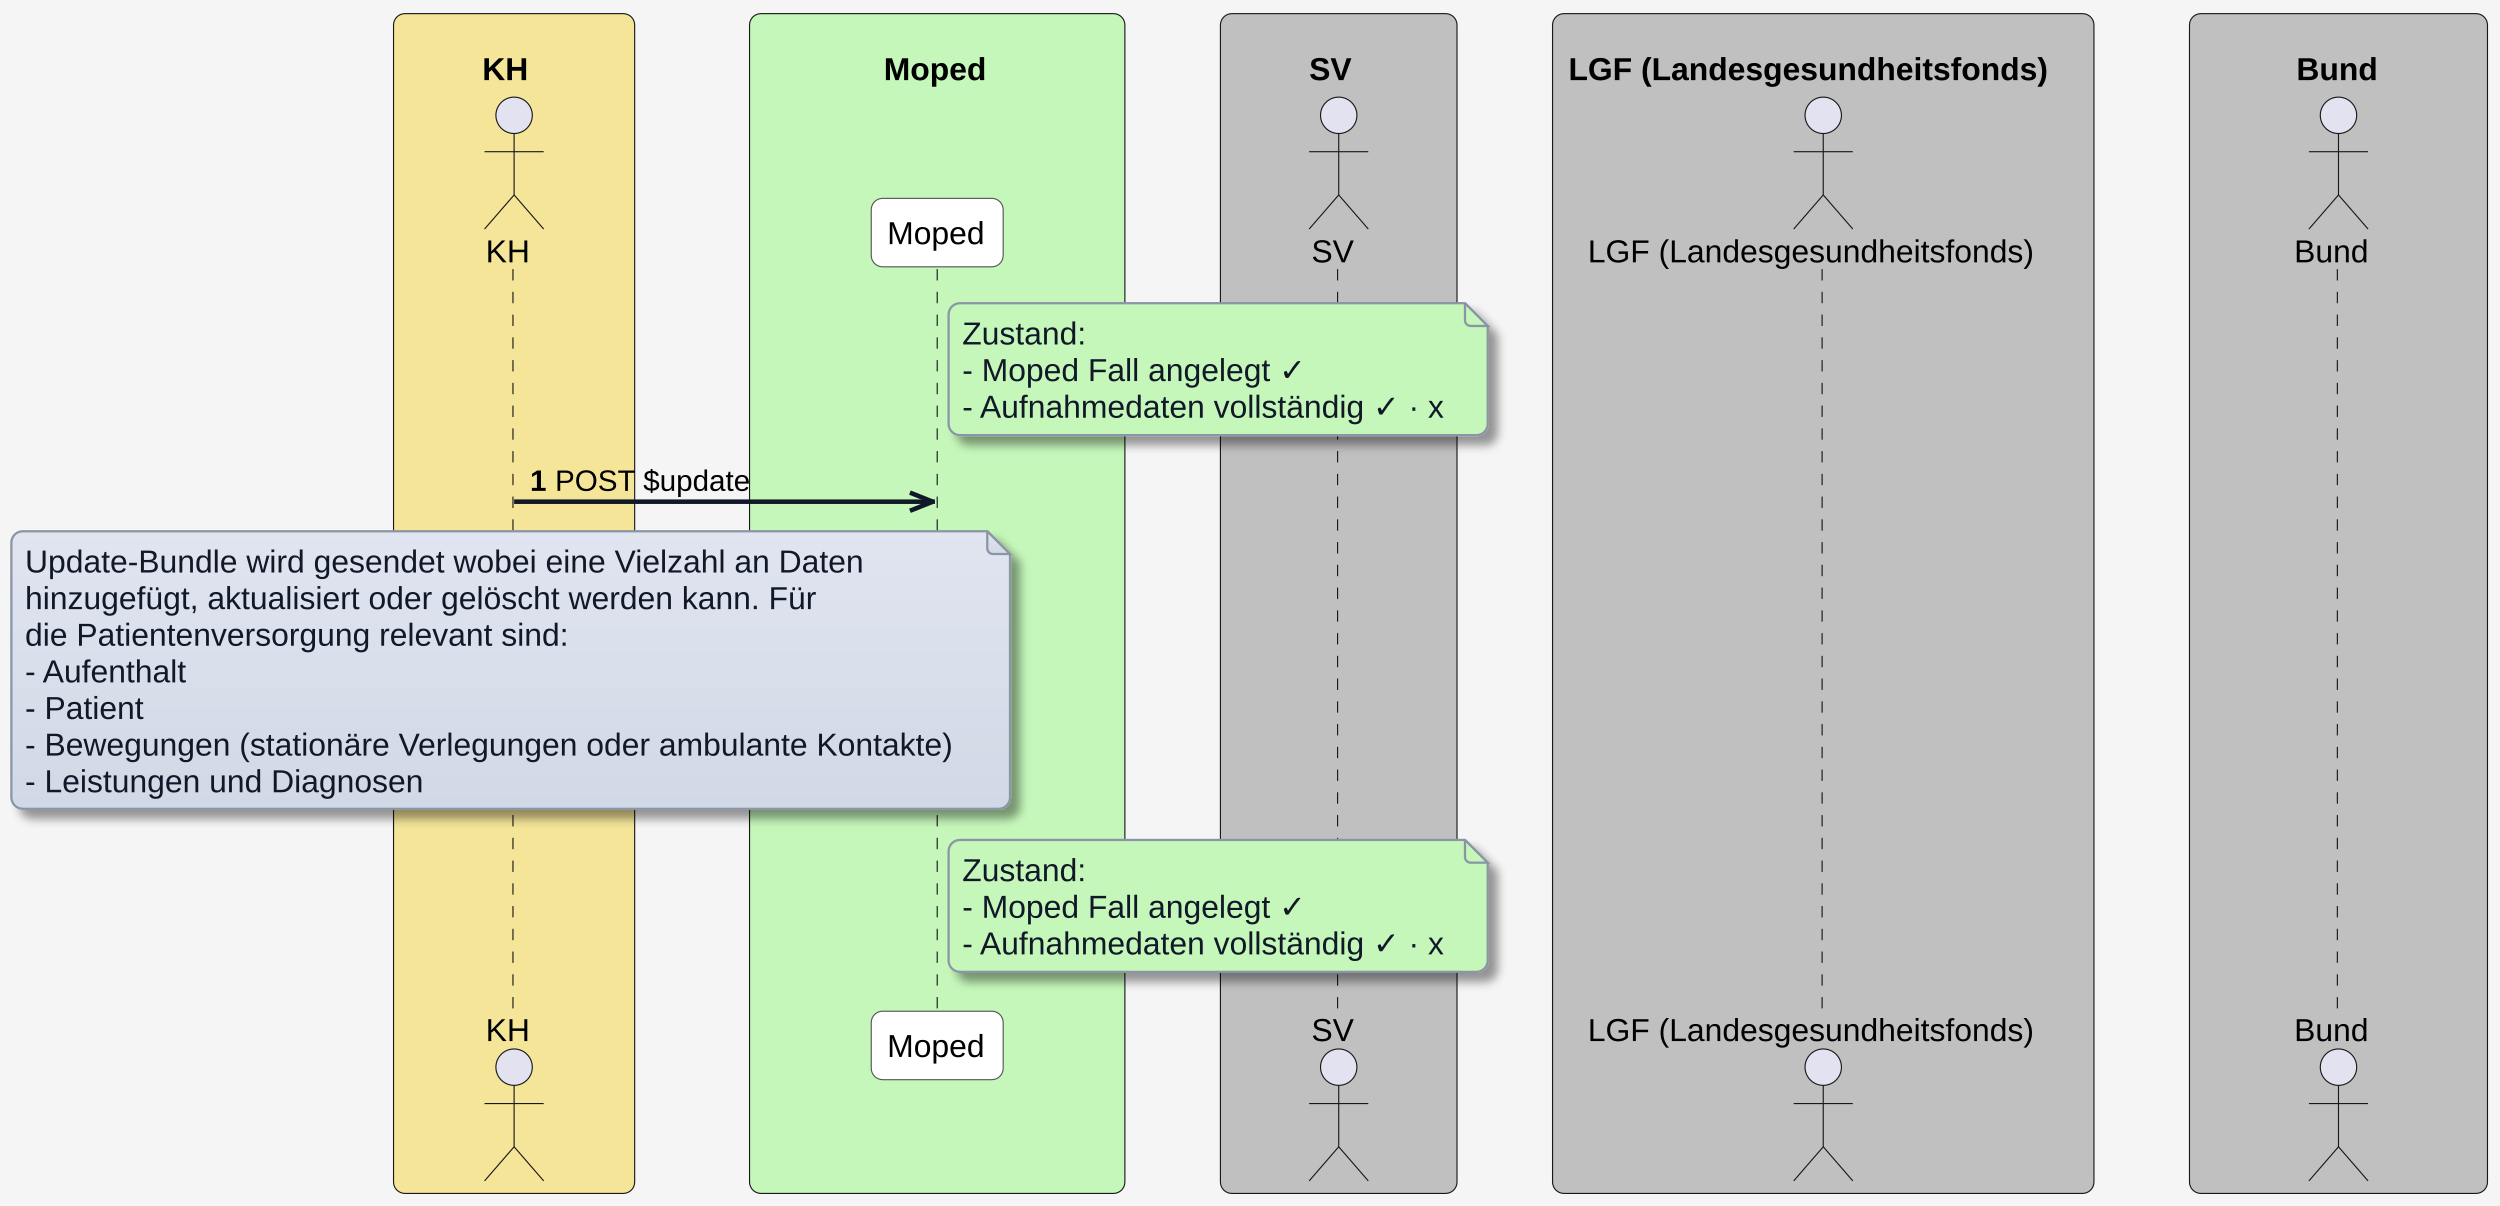
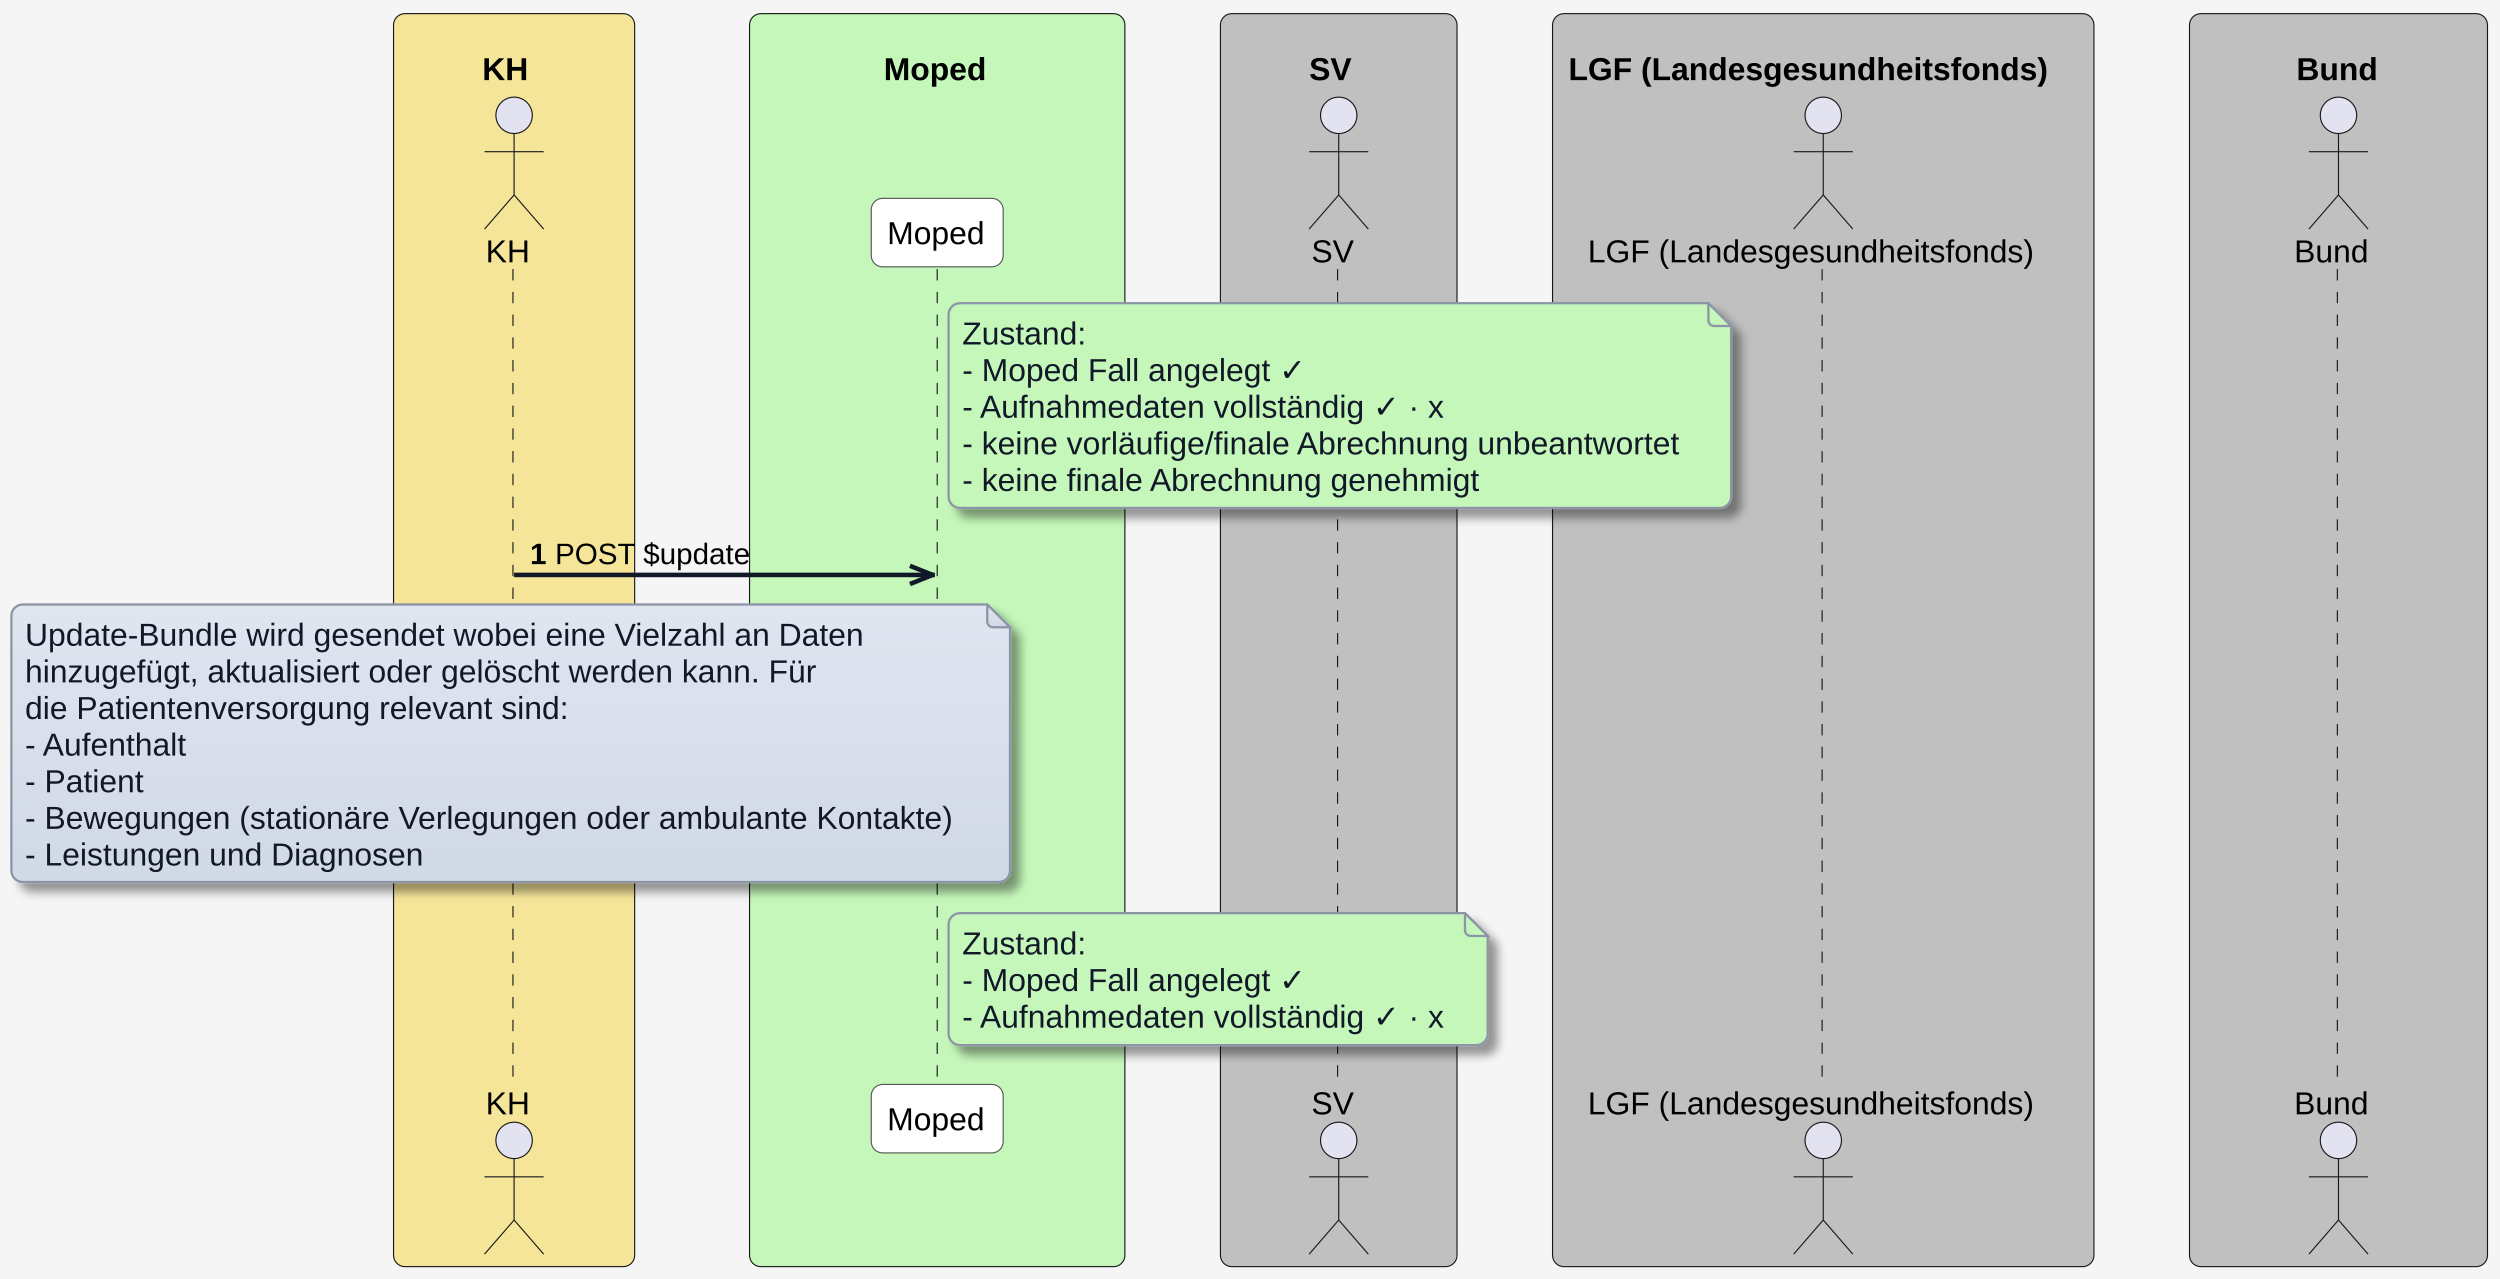
- <svg xmlns="http://www.w3.org/2000/svg" contentStyleType="text/css" height="530px" preserveAspectRatio="none" style="width:1099px;height:530px;background:#F5F5F5;" version="1.1" viewBox="0 0 1099 530" width="1099px" zoomAndPan="magnify">
+ <svg xmlns="http://www.w3.org/2000/svg" contentStyleType="text/css" height="562px" preserveAspectRatio="none" style="width:1099px;height:562px;background:#F5F5F5;" version="1.1" viewBox="0 0 1099 562" width="1099px" zoomAndPan="magnify">
  <defs>
-     <filter height="300%" id="f10o4z6syqhdrj" width="300%" x="-1" y="-1">
+     <filter height="300%" id="fj921ab1f3hkx" width="300%" x="-1" y="-1">
      <feGaussianBlur result="blurOut" stdDeviation="2.0" />
      <feColorMatrix in="blurOut" result="blurOut2" type="matrix" values="0 0 0 0 0 0 0 0 0 0 0 0 0 0 0 0 0 0 .4 0" />
      <feOffset dx="4.0" dy="4.0" in="blurOut2" result="blurOut3" />
      <feBlend in="SourceGraphic" in2="blurOut3" mode="normal" />
    </filter>
-     <linearGradient id="g10o4z6syqhdrj0" x1="50%" x2="50%" y1="0%" y2="100%">
+     <linearGradient id="gj921ab1f3hkx0" x1="50%" x2="50%" y1="0%" y2="100%">
      <stop offset="0%" stop-color="#E0E5F0" />
      <stop offset="100%" stop-color="#D1D9E6" />
    </linearGradient>
  </defs>
  <g>
-     <rect fill="#F5F5F5" height="530" style="stroke:none;stroke-width:1.0;" width="1099" x="0" y="0" />
-     <rect fill="#F5E599" height="518.625" rx="5" ry="5" style="stroke:#181818;stroke-width:0.5;" width="106" x="173" y="6" />
+     <rect fill="#F5F5F5" height="562" style="stroke:none;stroke-width:1.0;" width="1099" x="0" y="0" />
+     <rect fill="#F5E599" height="550.823" rx="5" ry="5" style="stroke:#181818;stroke-width:0.5;" width="106" x="173" y="6" />
    <text fill="#000000" font-family="Arial" font-size="14" font-weight="bold" lengthAdjust="spacing" textLength="4" x="176" y="19.132"> </text>
    <text fill="#000000" font-family="Arial" font-size="14" font-weight="bold" lengthAdjust="spacing" textLength="20" x="212" y="35.23">KH</text>
-     <rect fill="#C5F7BA" height="518.625" rx="5" ry="5" style="stroke:#181818;stroke-width:0.5;" width="165" x="329.5" y="6" />
+     <rect fill="#C5F7BA" height="550.823" rx="5" ry="5" style="stroke:#181818;stroke-width:0.5;" width="165" x="329.5" y="6" />
    <text fill="#000000" font-family="Arial" font-size="14" font-weight="bold" lengthAdjust="spacing" textLength="4" x="332.5" y="19.132"> </text>
    <text fill="#000000" font-family="Arial" font-size="14" font-weight="bold" lengthAdjust="spacing" textLength="47" x="388.5" y="35.23">Moped</text>
-     <rect fill="#C0C0C0" height="518.625" rx="5" ry="5" style="stroke:#181818;stroke-width:0.5;" width="104" x="536.5" y="6" />
+     <rect fill="#C0C0C0" height="550.823" rx="5" ry="5" style="stroke:#181818;stroke-width:0.5;" width="104" x="536.5" y="6" />
    <text fill="#000000" font-family="Arial" font-size="14" font-weight="bold" lengthAdjust="spacing" textLength="4" x="539.5" y="19.132"> </text>
    <text fill="#000000" font-family="Arial" font-size="14" font-weight="bold" lengthAdjust="spacing" textLength="18" x="575.5" y="35.23">SV</text>
-     <rect fill="#C0C0C0" height="518.625" rx="5" ry="5" style="stroke:#181818;stroke-width:0.5;" width="238" x="682.5" y="6" />
+     <rect fill="#C0C0C0" height="550.823" rx="5" ry="5" style="stroke:#181818;stroke-width:0.5;" width="238" x="682.5" y="6" />
    <text fill="#000000" font-family="Arial" font-size="14" font-weight="bold" lengthAdjust="spacing" textLength="4" x="685.5" y="19.132"> </text>
    <text fill="#000000" font-family="Arial" font-size="14" font-weight="bold" lengthAdjust="spacing" textLength="220" x="689.5" y="35.23">LGF (Landesgesundheitsfonds)</text>
-     <rect fill="#C0C0C0" height="518.625" rx="5" ry="5" style="stroke:#181818;stroke-width:0.5;" width="131" x="962.5" y="6" />
+     <rect fill="#C0C0C0" height="550.823" rx="5" ry="5" style="stroke:#181818;stroke-width:0.5;" width="131" x="962.5" y="6" />
    <text fill="#000000" font-family="Arial" font-size="14" font-weight="bold" lengthAdjust="spacing" textLength="4" x="965.5" y="19.132"> </text>
    <text fill="#000000" font-family="Arial" font-size="14" font-weight="bold" lengthAdjust="spacing" textLength="37" x="1009.5" y="35.23">Bund</text>
-     <line style="stroke:#181818;stroke-width:0.5;stroke-dasharray:5.0,5.0;" x1="225.5" x2="225.5" y1="118.296" y2="445.527" />
-     <line style="stroke:#181818;stroke-width:0.5;stroke-dasharray:5.0,5.0;" x1="412" x2="412" y1="118.296" y2="445.527" />
-     <line style="stroke:#181818;stroke-width:0.5;stroke-dasharray:5.0,5.0;" x1="588" x2="588" y1="118.296" y2="445.527" />
-     <line style="stroke:#181818;stroke-width:0.5;stroke-dasharray:5.0,5.0;" x1="801" x2="801" y1="118.296" y2="445.527" />
-     <line style="stroke:#181818;stroke-width:0.5;stroke-dasharray:5.0,5.0;" x1="1027.5" x2="1027.5" y1="118.296" y2="445.527" />
+     <line style="stroke:#181818;stroke-width:0.5;stroke-dasharray:5.0,5.0;" x1="225.5" x2="225.5" y1="118.296" y2="477.724" />
+     <line style="stroke:#181818;stroke-width:0.5;stroke-dasharray:5.0,5.0;" x1="412" x2="412" y1="118.296" y2="477.724" />
+     <line style="stroke:#181818;stroke-width:0.5;stroke-dasharray:5.0,5.0;" x1="588" x2="588" y1="118.296" y2="477.724" />
+     <line style="stroke:#181818;stroke-width:0.5;stroke-dasharray:5.0,5.0;" x1="801" x2="801" y1="118.296" y2="477.724" />
+     <line style="stroke:#181818;stroke-width:0.5;stroke-dasharray:5.0,5.0;" x1="1027.5" x2="1027.5" y1="118.296" y2="477.724" />
    <text fill="#000000" font-family="Arial" font-size="14" lengthAdjust="spacing" textLength="19" x="213.5" y="115.329">KH</text>
    <ellipse cx="226" cy="50.697" fill="#E2E2F0" rx="8" ry="8" style="stroke:#181818;stroke-width:0.5;" />
    <path d="M226,58.697 L226,85.697 M213,66.697 L239,66.697 M226,85.697 L213,100.697 M226,85.697 L239,100.697 " fill="none" style="stroke:#181818;stroke-width:0.5;" />
-     <text fill="#000000" font-family="Arial" font-size="14" lengthAdjust="spacing" textLength="19" x="213.5" y="457.659">KH</text>
-     <ellipse cx="226" cy="469.125" fill="#E2E2F0" rx="8" ry="8" style="stroke:#181818;stroke-width:0.5;" />
-     <path d="M226,477.125 L226,504.125 M213,485.125 L239,485.125 M226,504.125 L213,519.125 M226,504.125 L239,519.125 " fill="none" style="stroke:#181818;stroke-width:0.5;" />
+     <text fill="#000000" font-family="Arial" font-size="14" lengthAdjust="spacing" textLength="19" x="213.5" y="489.856">KH</text>
+     <ellipse cx="226" cy="501.323" fill="#E2E2F0" rx="8" ry="8" style="stroke:#181818;stroke-width:0.5;" />
+     <path d="M226,509.323 L226,536.323 M213,517.323 L239,517.323 M226,536.323 L213,551.323 M226,536.323 L239,551.323 " fill="none" style="stroke:#181818;stroke-width:0.5;" />
    <rect fill="#FFFFFF" height="30.099" rx="5" ry="5" style="stroke:#555555;stroke-width:0.5;" width="58" x="383" y="87.197" />
    <text fill="#000000" font-family="Arial" font-size="14" lengthAdjust="spacing" textLength="44" x="390" y="107.329">Moped</text>
-     <rect fill="#FFFFFF" height="30.099" rx="5" ry="5" style="stroke:#555555;stroke-width:0.5;" width="58" x="383" y="444.527" />
-     <text fill="#000000" font-family="Arial" font-size="14" lengthAdjust="spacing" textLength="44" x="390" y="464.659">Moped</text>
+     <rect fill="#FFFFFF" height="30.099" rx="5" ry="5" style="stroke:#555555;stroke-width:0.5;" width="58" x="383" y="476.724" />
+     <text fill="#000000" font-family="Arial" font-size="14" lengthAdjust="spacing" textLength="44" x="390" y="496.856">Moped</text>
    <text fill="#000000" font-family="Arial" font-size="14" lengthAdjust="spacing" textLength="18" x="576.5" y="115.329">SV</text>
    <ellipse cx="588.5" cy="50.697" fill="#E2E2F0" rx="8" ry="8" style="stroke:#181818;stroke-width:0.5;" />
    <path d="M588.5,58.697 L588.5,85.697 M575.5,66.697 L601.5,66.697 M588.5,85.697 L575.5,100.697 M588.5,85.697 L601.5,100.697 " fill="none" style="stroke:#181818;stroke-width:0.5;" />
-     <text fill="#000000" font-family="Arial" font-size="14" lengthAdjust="spacing" textLength="18" x="576.5" y="457.659">SV</text>
-     <ellipse cx="588.5" cy="469.125" fill="#E2E2F0" rx="8" ry="8" style="stroke:#181818;stroke-width:0.5;" />
-     <path d="M588.5,477.125 L588.5,504.125 M575.5,485.125 L601.5,485.125 M588.5,504.125 L575.5,519.125 M588.5,504.125 L601.5,519.125 " fill="none" style="stroke:#181818;stroke-width:0.5;" />
+     <text fill="#000000" font-family="Arial" font-size="14" lengthAdjust="spacing" textLength="18" x="576.5" y="489.856">SV</text>
+     <ellipse cx="588.5" cy="501.323" fill="#E2E2F0" rx="8" ry="8" style="stroke:#181818;stroke-width:0.5;" />
+     <path d="M588.5,509.323 L588.5,536.323 M575.5,517.323 L601.5,517.323 M588.5,536.323 L575.5,551.323 M588.5,536.323 L601.5,551.323 " fill="none" style="stroke:#181818;stroke-width:0.5;" />
    <text fill="#000000" font-family="Arial" font-size="14" lengthAdjust="spacing" textLength="201" x="698" y="115.329">LGF (Landesgesundheitsfonds)</text>
    <ellipse cx="801.5" cy="50.697" fill="#E2E2F0" rx="8" ry="8" style="stroke:#181818;stroke-width:0.5;" />
    <path d="M801.5,58.697 L801.5,85.697 M788.5,66.697 L814.5,66.697 M801.5,85.697 L788.5,100.697 M801.5,85.697 L814.5,100.697 " fill="none" style="stroke:#181818;stroke-width:0.5;" />
-     <text fill="#000000" font-family="Arial" font-size="14" lengthAdjust="spacing" textLength="201" x="698" y="457.659">LGF (Landesgesundheitsfonds)</text>
-     <ellipse cx="801.5" cy="469.125" fill="#E2E2F0" rx="8" ry="8" style="stroke:#181818;stroke-width:0.5;" />
-     <path d="M801.5,477.125 L801.5,504.125 M788.5,485.125 L814.5,485.125 M801.5,504.125 L788.5,519.125 M801.5,504.125 L814.5,519.125 " fill="none" style="stroke:#181818;stroke-width:0.5;" />
+     <text fill="#000000" font-family="Arial" font-size="14" lengthAdjust="spacing" textLength="201" x="698" y="489.856">LGF (Landesgesundheitsfonds)</text>
+     <ellipse cx="801.5" cy="501.323" fill="#E2E2F0" rx="8" ry="8" style="stroke:#181818;stroke-width:0.5;" />
+     <path d="M801.5,509.323 L801.5,536.323 M788.5,517.323 L814.5,517.323 M801.5,536.323 L788.5,551.323 M801.5,536.323 L814.5,551.323 " fill="none" style="stroke:#181818;stroke-width:0.5;" />
    <text fill="#000000" font-family="Arial" font-size="14" lengthAdjust="spacing" textLength="33" x="1008.5" y="115.329">Bund</text>
    <ellipse cx="1028" cy="50.697" fill="#E2E2F0" rx="8" ry="8" style="stroke:#181818;stroke-width:0.5;" />
    <path d="M1028,58.697 L1028,85.697 M1015,66.697 L1041,66.697 M1028,85.697 L1015,100.697 M1028,85.697 L1041,100.697 " fill="none" style="stroke:#181818;stroke-width:0.5;" />
-     <text fill="#000000" font-family="Arial" font-size="14" lengthAdjust="spacing" textLength="33" x="1008.5" y="457.659">Bund</text>
-     <ellipse cx="1028" cy="469.125" fill="#E2E2F0" rx="8" ry="8" style="stroke:#181818;stroke-width:0.5;" />
-     <path d="M1028,477.125 L1028,504.125 M1015,485.125 L1041,485.125 M1028,504.125 L1015,519.125 M1028,504.125 L1041,519.125 " fill="none" style="stroke:#181818;stroke-width:0.5;" />
-     <path d="M417,138.296 L417,186.296 A5,5 0 0 0 422,191.296 L649,191.296 A5,5 0 0 0 654,186.296 L654,143.296 L644,133.296 L422,133.296 A5,5 0 0 0 417,138.296 " fill="#C5F7BA" filter="url(#f10o4z6syqhdrj)" style="stroke:#8B95A5;stroke-width:1.0;" />
-     <path d="M644,133.296 L644,140.796 A2.5,2.5 0 0 0 646.5,143.296 L654,143.296 L644,133.296 " fill="#C5F7BA" style="stroke:#8B95A5;stroke-width:1.0;" />
+     <text fill="#000000" font-family="Arial" font-size="14" lengthAdjust="spacing" textLength="33" x="1008.5" y="489.856">Bund</text>
+     <ellipse cx="1028" cy="501.323" fill="#E2E2F0" rx="8" ry="8" style="stroke:#181818;stroke-width:0.5;" />
+     <path d="M1028,509.323 L1028,536.323 M1015,517.323 L1041,517.323 M1028,536.323 L1015,551.323 M1028,536.323 L1041,551.323 " fill="none" style="stroke:#181818;stroke-width:0.5;" />
+     <path d="M417,138.296 L417,218.296 A5,5 0 0 0 422,223.296 L756,223.296 A5,5 0 0 0 761,218.296 L761,143.296 L751,133.296 L422,133.296 A5,5 0 0 0 417,138.296 " fill="#C5F7BA" filter="url(#fj921ab1f3hkx)" style="stroke:#8B95A5;stroke-width:1.0;" />
+     <path d="M751,133.296 L751,140.796 A2.5,2.5 0 0 0 753.5,143.296 L761,143.296 L751,133.296 " fill="#C5F7BA" style="stroke:#8B95A5;stroke-width:1.0;" />
    <text fill="#111827" font-family="Arial" font-size="14" lengthAdjust="spacing" textLength="56" x="423" y="151.428">Zustand:</text>
    <text fill="#111827" font-family="Arial" font-size="14" lengthAdjust="spacing" textLength="154" x="423" y="167.526">- Moped Fall angelegt ✓</text>
    <text fill="#111827" font-family="Arial" font-size="14" lengthAdjust="spacing" textLength="216" x="423" y="183.625">- Aufnahmedaten vollständig ✓ · x</text>
-     <line style="stroke:#111827;stroke-width:2.0;" x1="410" x2="400" y1="220.541" y2="216.541" />
-     <line style="stroke:#111827;stroke-width:2.0;" x1="410" x2="400" y1="220.541" y2="224.541" />
-     <line style="stroke:#111827;stroke-width:2.0;" x1="226" x2="411" y1="220.541" y2="220.541" />
-     <text fill="#000000" font-family="Arial" font-size="13" font-weight="bold" lengthAdjust="spacing" textLength="7" x="233" y="215.786">1</text>
-     <text fill="#000000" font-family="Arial" font-size="13" lengthAdjust="spacing" textLength="86" x="244" y="215.786">POST $update</text>
-     <path d="M5,238.541 L5,350.541 A5,5 0 0 0 10,355.541 L439,355.541 A5,5 0 0 0 444,350.541 L444,243.541 L434,233.541 L10,233.541 A5,5 0 0 0 5,238.541 " fill="url(#g10o4z6syqhdrj0)" filter="url(#f10o4z6syqhdrj)" style="stroke:#8B95A5;stroke-width:1.0;" />
-     <path d="M434,233.541 L434,241.041 A2.5,2.5 0 0 0 436.5,243.541 L444,243.541 L434,233.541 " fill="url(#g10o4z6syqhdrj0)" style="stroke:#8B95A5;stroke-width:1.0;" />
-     <text fill="#111827" font-family="Arial" font-size="14" lengthAdjust="spacing" textLength="375" x="11" y="251.672">Update-Bundle wird gesendet wobei eine Vielzahl an Daten</text>
-     <text fill="#111827" font-family="Arial" font-size="14" lengthAdjust="spacing" textLength="356" x="11" y="267.771">hinzugefügt, aktualisiert oder gelöscht werden kann. Für</text>
-     <text fill="#111827" font-family="Arial" font-size="14" lengthAdjust="spacing" textLength="244" x="11" y="283.87">die Patientenversorgung relevant sind:</text>
-     <text fill="#111827" font-family="Arial" font-size="14" lengthAdjust="spacing" textLength="73" x="11" y="299.968">- Aufenthalt</text>
-     <text fill="#111827" font-family="Arial" font-size="14" lengthAdjust="spacing" textLength="53" x="11" y="316.067">- Patient</text>
-     <text fill="#111827" font-family="Arial" font-size="14" lengthAdjust="spacing" textLength="418" x="11" y="332.166">- Bewegungen (stationäre Verlegungen oder ambulante Kontakte)</text>
-     <text fill="#111827" font-family="Arial" font-size="14" lengthAdjust="spacing" textLength="179" x="11" y="348.264">- Leistungen und Diagnosen</text>
-     <path d="M417,374.231 L417,422.231 A5,5 0 0 0 422,427.231 L649,427.231 A5,5 0 0 0 654,422.231 L654,379.231 L644,369.231 L422,369.231 A5,5 0 0 0 417,374.231 " fill="#C5F7BA" filter="url(#f10o4z6syqhdrj)" style="stroke:#8B95A5;stroke-width:1.0;" />
-     <path d="M644,369.231 L644,376.731 A2.5,2.5 0 0 0 646.5,379.231 L654,379.231 L644,369.231 " fill="#C5F7BA" style="stroke:#8B95A5;stroke-width:1.0;" />
-     <text fill="#111827" font-family="Arial" font-size="14" lengthAdjust="spacing" textLength="56" x="423" y="387.363">Zustand:</text>
-     <text fill="#111827" font-family="Arial" font-size="14" lengthAdjust="spacing" textLength="154" x="423" y="403.461">- Moped Fall angelegt ✓</text>
-     <text fill="#111827" font-family="Arial" font-size="14" lengthAdjust="spacing" textLength="216" x="423" y="419.56">- Aufnahmedaten vollständig ✓ · x</text>
+     <text fill="#111827" font-family="Arial" font-size="14" lengthAdjust="spacing" textLength="323" x="423" y="199.724">- keine vorläufige/finale Abrechnung unbeantwortet</text>
+     <text fill="#111827" font-family="Arial" font-size="14" lengthAdjust="spacing" textLength="233" x="423" y="215.822">- keine finale Abrechnung genehmigt</text>
+     <line style="stroke:#111827;stroke-width:2.0;" x1="410" x2="400" y1="252.738" y2="248.738" />
+     <line style="stroke:#111827;stroke-width:2.0;" x1="410" x2="400" y1="252.738" y2="256.738" />
+     <line style="stroke:#111827;stroke-width:2.0;" x1="226" x2="411" y1="252.738" y2="252.738" />
+     <text fill="#000000" font-family="Arial" font-size="13" font-weight="bold" lengthAdjust="spacing" textLength="7" x="233" y="247.983">1</text>
+     <text fill="#000000" font-family="Arial" font-size="13" lengthAdjust="spacing" textLength="86" x="244" y="247.983">POST $update</text>
+     <path d="M5,270.738 L5,382.738 A5,5 0 0 0 10,387.738 L439,387.738 A5,5 0 0 0 444,382.738 L444,275.738 L434,265.738 L10,265.738 A5,5 0 0 0 5,270.738 " fill="url(#gj921ab1f3hkx0)" filter="url(#fj921ab1f3hkx)" style="stroke:#8B95A5;stroke-width:1.0;" />
+     <path d="M434,265.738 L434,273.238 A2.5,2.5 0 0 0 436.5,275.738 L444,275.738 L434,265.738 " fill="url(#gj921ab1f3hkx0)" style="stroke:#8B95A5;stroke-width:1.0;" />
+     <text fill="#111827" font-family="Arial" font-size="14" lengthAdjust="spacing" textLength="375" x="11" y="283.87">Update-Bundle wird gesendet wobei eine Vielzahl an Daten</text>
+     <text fill="#111827" font-family="Arial" font-size="14" lengthAdjust="spacing" textLength="356" x="11" y="299.968">hinzugefügt, aktualisiert oder gelöscht werden kann. Für</text>
+     <text fill="#111827" font-family="Arial" font-size="14" lengthAdjust="spacing" textLength="244" x="11" y="316.067">die Patientenversorgung relevant sind:</text>
+     <text fill="#111827" font-family="Arial" font-size="14" lengthAdjust="spacing" textLength="73" x="11" y="332.166">- Aufenthalt</text>
+     <text fill="#111827" font-family="Arial" font-size="14" lengthAdjust="spacing" textLength="53" x="11" y="348.264">- Patient</text>
+     <text fill="#111827" font-family="Arial" font-size="14" lengthAdjust="spacing" textLength="418" x="11" y="364.363">- Bewegungen (stationäre Verlegungen oder ambulante Kontakte)</text>
+     <text fill="#111827" font-family="Arial" font-size="14" lengthAdjust="spacing" textLength="179" x="11" y="380.461">- Leistungen und Diagnosen</text>
+     <path d="M417,406.428 L417,454.428 A5,5 0 0 0 422,459.428 L649,459.428 A5,5 0 0 0 654,454.428 L654,411.428 L644,401.428 L422,401.428 A5,5 0 0 0 417,406.428 " fill="#C5F7BA" filter="url(#fj921ab1f3hkx)" style="stroke:#8B95A5;stroke-width:1.0;" />
+     <path d="M644,401.428 L644,408.928 A2.5,2.5 0 0 0 646.5,411.428 L654,411.428 L644,401.428 " fill="#C5F7BA" style="stroke:#8B95A5;stroke-width:1.0;" />
+     <text fill="#111827" font-family="Arial" font-size="14" lengthAdjust="spacing" textLength="56" x="423" y="419.56">Zustand:</text>
+     <text fill="#111827" font-family="Arial" font-size="14" lengthAdjust="spacing" textLength="154" x="423" y="435.659">- Moped Fall angelegt ✓</text>
+     <text fill="#111827" font-family="Arial" font-size="14" lengthAdjust="spacing" textLength="216" x="423" y="451.757">- Aufnahmedaten vollständig ✓ · x</text>
  </g>
</svg>
